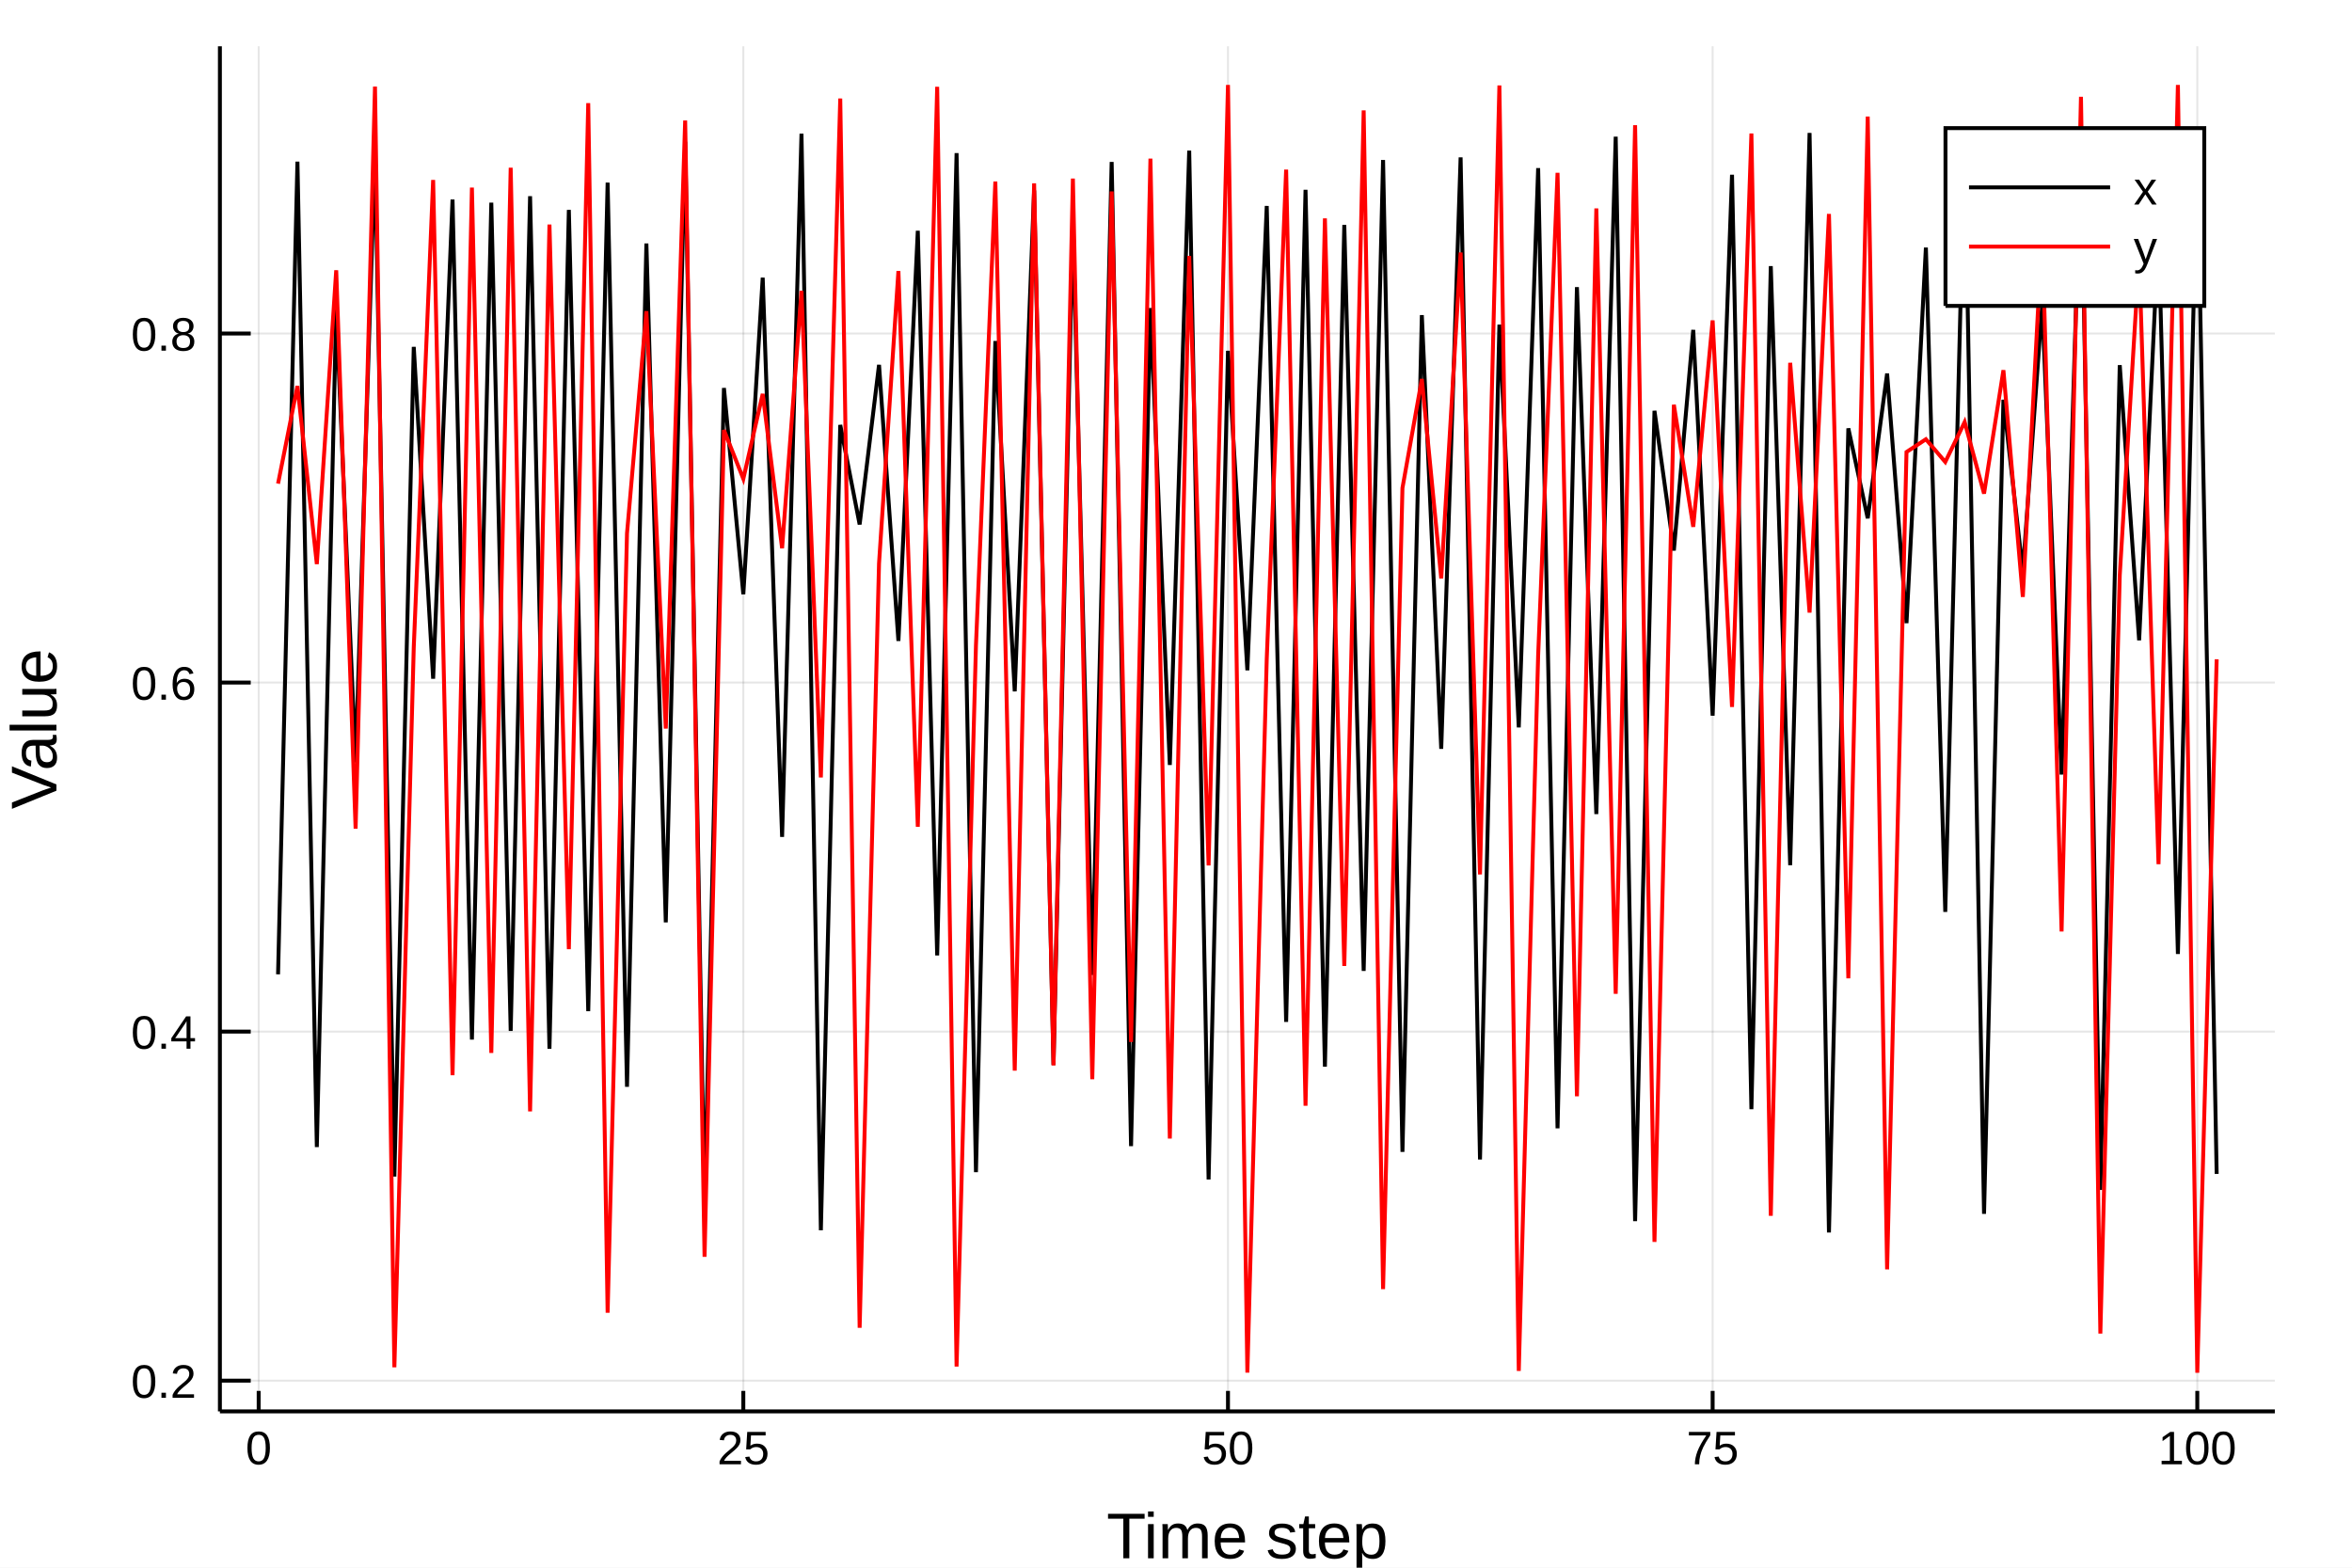
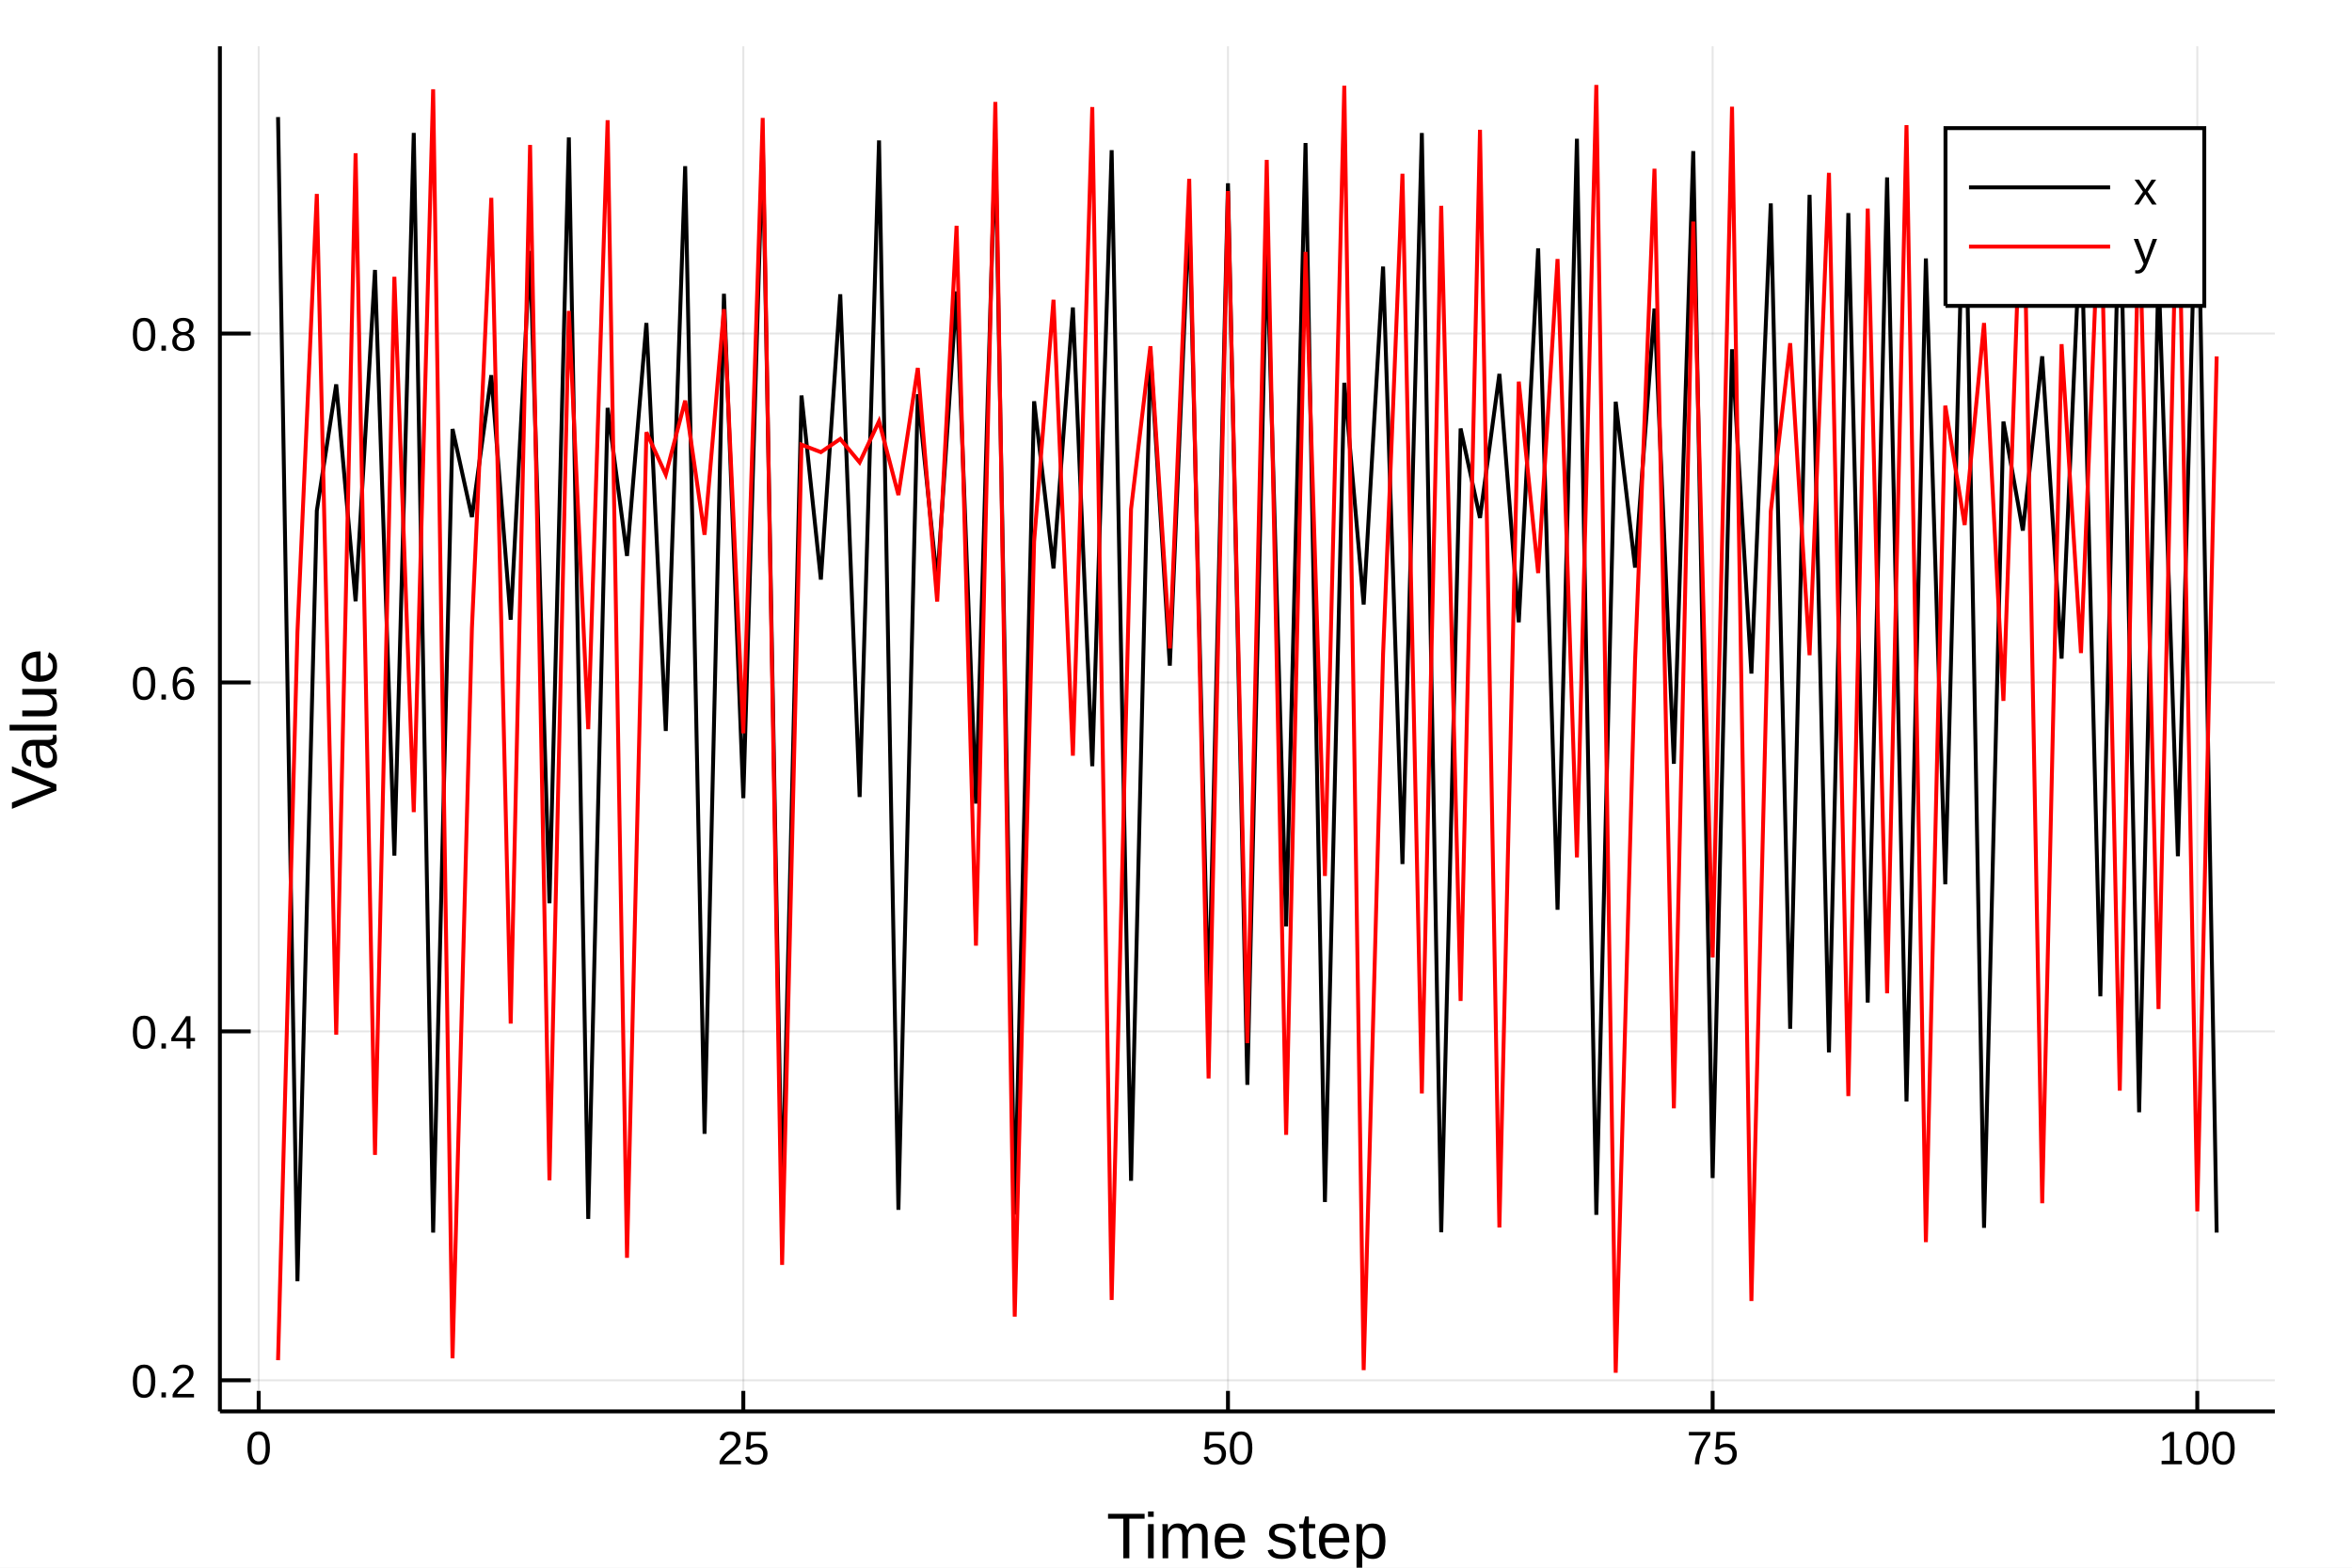
<svg xmlns="http://www.w3.org/2000/svg" width="600" height="400" viewBox="0 0 2400 1600">
  <defs>
-     <clipPath id="clip9400">
+     <clipPath id="clip8900">
      <rect x="0" y="0" width="2400" height="1600" />
    </clipPath>
  </defs>
-   <path clip-path="url(#clip9400)" d=" M0 1600 L2400 1600 L2400 0 L0 0  Z   " fill="#ffffff" fill-rule="evenodd" fill-opacity="1" />
+   <path clip-path="url(#clip8900)" d=" M0 1600 L2400 1600 L2400 0 L0 0  Z   " fill="#ffffff" fill-rule="evenodd" fill-opacity="1" />
  <defs>
-     <clipPath id="clip9401">
+     <clipPath id="clip8901">
      <rect x="480" y="0" width="1681" height="1600" />
    </clipPath>
  </defs>
-   <path clip-path="url(#clip9400)" d=" M224.386 1440.48 L2321.26 1440.48 L2321.26 47.244 L224.386 47.244  Z   " fill="#ffffff" fill-rule="evenodd" fill-opacity="1" />
+   <path clip-path="url(#clip8900)" d=" M224.386 1440.48 L2321.26 1440.48 L2321.26 47.244 L224.386 47.244  Z   " fill="#ffffff" fill-rule="evenodd" fill-opacity="1" />
  <defs>
-     <clipPath id="clip9402">
+     <clipPath id="clip8902">
      <rect x="224" y="47" width="2098" height="1394" />
    </clipPath>
  </defs>
-   <polyline clip-path="url(#clip9402)" style="stroke:#000000; stroke-width:2; stroke-opacity:0.1; fill:none" points="   263.95,1440.48 263.95,47.244    " />
-   <polyline clip-path="url(#clip9402)" style="stroke:#000000; stroke-width:2; stroke-opacity:0.1; fill:none" points="   758.495,1440.48 758.495,47.244    " />
-   <polyline clip-path="url(#clip9402)" style="stroke:#000000; stroke-width:2; stroke-opacity:0.1; fill:none" points="   1253.04,1440.48 1253.04,47.244    " />
-   <polyline clip-path="url(#clip9402)" style="stroke:#000000; stroke-width:2; stroke-opacity:0.1; fill:none" points="   1747.59,1440.48 1747.59,47.244    " />
-   <polyline clip-path="url(#clip9402)" style="stroke:#000000; stroke-width:2; stroke-opacity:0.1; fill:none" points="   2242.13,1440.48 2242.13,47.244    " />
-   <polyline clip-path="url(#clip9402)" style="stroke:#000000; stroke-width:2; stroke-opacity:0.1; fill:none" points="   224.386,1409.1 2321.26,1409.1    " />
-   <polyline clip-path="url(#clip9402)" style="stroke:#000000; stroke-width:2; stroke-opacity:0.1; fill:none" points="   224.386,1052.86 2321.26,1052.86    " />
-   <polyline clip-path="url(#clip9402)" style="stroke:#000000; stroke-width:2; stroke-opacity:0.1; fill:none" points="   224.386,696.623 2321.26,696.623    " />
-   <polyline clip-path="url(#clip9402)" style="stroke:#000000; stroke-width:2; stroke-opacity:0.1; fill:none" points="   224.386,340.384 2321.26,340.384    " />
-   <polyline clip-path="url(#clip9400)" style="stroke:#000000; stroke-width:4; stroke-opacity:1; fill:none" points="   224.386,1440.48 2321.26,1440.48    " />
-   <polyline clip-path="url(#clip9400)" style="stroke:#000000; stroke-width:4; stroke-opacity:1; fill:none" points="   224.386,1440.48 224.386,47.244    " />
-   <polyline clip-path="url(#clip9400)" style="stroke:#000000; stroke-width:4; stroke-opacity:1; fill:none" points="   263.95,1440.48 263.95,1419.58    " />
-   <polyline clip-path="url(#clip9400)" style="stroke:#000000; stroke-width:4; stroke-opacity:1; fill:none" points="   758.495,1440.48 758.495,1419.58    " />
-   <polyline clip-path="url(#clip9400)" style="stroke:#000000; stroke-width:4; stroke-opacity:1; fill:none" points="   1253.04,1440.48 1253.04,1419.58    " />
-   <polyline clip-path="url(#clip9400)" style="stroke:#000000; stroke-width:4; stroke-opacity:1; fill:none" points="   1747.59,1440.48 1747.59,1419.58    " />
-   <polyline clip-path="url(#clip9400)" style="stroke:#000000; stroke-width:4; stroke-opacity:1; fill:none" points="   2242.13,1440.48 2242.13,1419.58    " />
-   <polyline clip-path="url(#clip9400)" style="stroke:#000000; stroke-width:4; stroke-opacity:1; fill:none" points="   224.386,1409.1 255.839,1409.1    " />
-   <polyline clip-path="url(#clip9400)" style="stroke:#000000; stroke-width:4; stroke-opacity:1; fill:none" points="   224.386,1052.86 255.839,1052.86    " />
-   <polyline clip-path="url(#clip9400)" style="stroke:#000000; stroke-width:4; stroke-opacity:1; fill:none" points="   224.386,696.623 255.839,696.623    " />
-   <polyline clip-path="url(#clip9400)" style="stroke:#000000; stroke-width:4; stroke-opacity:1; fill:none" points="   224.386,340.384 255.839,340.384    " />
-   <g clip-path="url(#clip9400)">
+   <polyline clip-path="url(#clip8902)" style="stroke:#000000; stroke-width:2; stroke-opacity:0.1; fill:none" points="   263.95,1440.48 263.95,47.244    " />
+   <polyline clip-path="url(#clip8902)" style="stroke:#000000; stroke-width:2; stroke-opacity:0.1; fill:none" points="   758.495,1440.48 758.495,47.244    " />
+   <polyline clip-path="url(#clip8902)" style="stroke:#000000; stroke-width:2; stroke-opacity:0.1; fill:none" points="   1253.04,1440.48 1253.04,47.244    " />
+   <polyline clip-path="url(#clip8902)" style="stroke:#000000; stroke-width:2; stroke-opacity:0.1; fill:none" points="   1747.59,1440.48 1747.59,47.244    " />
+   <polyline clip-path="url(#clip8902)" style="stroke:#000000; stroke-width:2; stroke-opacity:0.1; fill:none" points="   2242.13,1440.48 2242.13,47.244    " />
+   <polyline clip-path="url(#clip8902)" style="stroke:#000000; stroke-width:2; stroke-opacity:0.1; fill:none" points="   224.386,1408.73 2321.26,1408.73    " />
+   <polyline clip-path="url(#clip8902)" style="stroke:#000000; stroke-width:2; stroke-opacity:0.1; fill:none" points="   224.386,1052.62 2321.26,1052.62    " />
+   <polyline clip-path="url(#clip8902)" style="stroke:#000000; stroke-width:2; stroke-opacity:0.1; fill:none" points="   224.386,696.511 2321.26,696.511    " />
+   <polyline clip-path="url(#clip8902)" style="stroke:#000000; stroke-width:2; stroke-opacity:0.1; fill:none" points="   224.386,340.402 2321.26,340.402    " />
+   <polyline clip-path="url(#clip8900)" style="stroke:#000000; stroke-width:4; stroke-opacity:1; fill:none" points="   224.386,1440.48 2321.26,1440.48    " />
+   <polyline clip-path="url(#clip8900)" style="stroke:#000000; stroke-width:4; stroke-opacity:1; fill:none" points="   224.386,1440.48 224.386,47.244    " />
+   <polyline clip-path="url(#clip8900)" style="stroke:#000000; stroke-width:4; stroke-opacity:1; fill:none" points="   263.95,1440.48 263.95,1419.58    " />
+   <polyline clip-path="url(#clip8900)" style="stroke:#000000; stroke-width:4; stroke-opacity:1; fill:none" points="   758.495,1440.48 758.495,1419.58    " />
+   <polyline clip-path="url(#clip8900)" style="stroke:#000000; stroke-width:4; stroke-opacity:1; fill:none" points="   1253.04,1440.48 1253.04,1419.58    " />
+   <polyline clip-path="url(#clip8900)" style="stroke:#000000; stroke-width:4; stroke-opacity:1; fill:none" points="   1747.59,1440.48 1747.59,1419.58    " />
+   <polyline clip-path="url(#clip8900)" style="stroke:#000000; stroke-width:4; stroke-opacity:1; fill:none" points="   2242.13,1440.48 2242.13,1419.58    " />
+   <polyline clip-path="url(#clip8900)" style="stroke:#000000; stroke-width:4; stroke-opacity:1; fill:none" points="   224.386,1408.73 255.839,1408.73    " />
+   <polyline clip-path="url(#clip8900)" style="stroke:#000000; stroke-width:4; stroke-opacity:1; fill:none" points="   224.386,1052.62 255.839,1052.62    " />
+   <polyline clip-path="url(#clip8900)" style="stroke:#000000; stroke-width:4; stroke-opacity:1; fill:none" points="   224.386,696.511 255.839,696.511    " />
+   <polyline clip-path="url(#clip8900)" style="stroke:#000000; stroke-width:4; stroke-opacity:1; fill:none" points="   224.386,340.402 255.839,340.402    " />
+   <g clip-path="url(#clip8900)">
    <text style="fill:#000000; fill-opacity:1; font-family:Arial,Helvetica Neue,Helvetica,sans-serif; font-size:48px; text-anchor:middle;" transform="rotate(0, 263.95, 1494.48)" x="263.95" y="1494.48">0</text>
  </g>
-   <g clip-path="url(#clip9400)">
+   <g clip-path="url(#clip8900)">
    <text style="fill:#000000; fill-opacity:1; font-family:Arial,Helvetica Neue,Helvetica,sans-serif; font-size:48px; text-anchor:middle;" transform="rotate(0, 758.495, 1494.48)" x="758.495" y="1494.48">25</text>
  </g>
-   <g clip-path="url(#clip9400)">
+   <g clip-path="url(#clip8900)">
    <text style="fill:#000000; fill-opacity:1; font-family:Arial,Helvetica Neue,Helvetica,sans-serif; font-size:48px; text-anchor:middle;" transform="rotate(0, 1253.04, 1494.48)" x="1253.04" y="1494.48">50</text>
  </g>
-   <g clip-path="url(#clip9400)">
+   <g clip-path="url(#clip8900)">
    <text style="fill:#000000; fill-opacity:1; font-family:Arial,Helvetica Neue,Helvetica,sans-serif; font-size:48px; text-anchor:middle;" transform="rotate(0, 1747.59, 1494.48)" x="1747.59" y="1494.48">75</text>
  </g>
-   <g clip-path="url(#clip9400)">
+   <g clip-path="url(#clip8900)">
    <text style="fill:#000000; fill-opacity:1; font-family:Arial,Helvetica Neue,Helvetica,sans-serif; font-size:48px; text-anchor:middle;" transform="rotate(0, 2242.13, 1494.48)" x="2242.13" y="1494.48">100</text>
  </g>
-   <g clip-path="url(#clip9400)">
-     <text style="fill:#000000; fill-opacity:1; font-family:Arial,Helvetica Neue,Helvetica,sans-serif; font-size:48px; text-anchor:end;" transform="rotate(0, 200.386, 1426.6)" x="200.386" y="1426.6">0.2</text>
+   <g clip-path="url(#clip8900)">
+     <text style="fill:#000000; fill-opacity:1; font-family:Arial,Helvetica Neue,Helvetica,sans-serif; font-size:48px; text-anchor:end;" transform="rotate(0, 200.386, 1426.23)" x="200.386" y="1426.23">0.2</text>
  </g>
-   <g clip-path="url(#clip9400)">
-     <text style="fill:#000000; fill-opacity:1; font-family:Arial,Helvetica Neue,Helvetica,sans-serif; font-size:48px; text-anchor:end;" transform="rotate(0, 200.386, 1070.36)" x="200.386" y="1070.36">0.4</text>
+   <g clip-path="url(#clip8900)">
+     <text style="fill:#000000; fill-opacity:1; font-family:Arial,Helvetica Neue,Helvetica,sans-serif; font-size:48px; text-anchor:end;" transform="rotate(0, 200.386, 1070.12)" x="200.386" y="1070.12">0.4</text>
  </g>
-   <g clip-path="url(#clip9400)">
-     <text style="fill:#000000; fill-opacity:1; font-family:Arial,Helvetica Neue,Helvetica,sans-serif; font-size:48px; text-anchor:end;" transform="rotate(0, 200.386, 714.123)" x="200.386" y="714.123">0.6</text>
+   <g clip-path="url(#clip8900)">
+     <text style="fill:#000000; fill-opacity:1; font-family:Arial,Helvetica Neue,Helvetica,sans-serif; font-size:48px; text-anchor:end;" transform="rotate(0, 200.386, 714.011)" x="200.386" y="714.011">0.6</text>
  </g>
-   <g clip-path="url(#clip9400)">
-     <text style="fill:#000000; fill-opacity:1; font-family:Arial,Helvetica Neue,Helvetica,sans-serif; font-size:48px; text-anchor:end;" transform="rotate(0, 200.386, 357.884)" x="200.386" y="357.884">0.8</text>
+   <g clip-path="url(#clip8900)">
+     <text style="fill:#000000; fill-opacity:1; font-family:Arial,Helvetica Neue,Helvetica,sans-serif; font-size:48px; text-anchor:end;" transform="rotate(0, 200.386, 357.902)" x="200.386" y="357.902">0.8</text>
  </g>
-   <g clip-path="url(#clip9400)">
+   <g clip-path="url(#clip8900)">
    <text style="fill:#000000; fill-opacity:1; font-family:Arial,Helvetica Neue,Helvetica,sans-serif; font-size:66px; text-anchor:middle;" transform="rotate(0, 1272.82, 1590.4)" x="1272.82" y="1590.4">Time step</text>
  </g>
-   <g clip-path="url(#clip9400)">
+   <g clip-path="url(#clip8900)">
    <text style="fill:#000000; fill-opacity:1; font-family:Arial,Helvetica Neue,Helvetica,sans-serif; font-size:66px; text-anchor:middle;" transform="rotate(-90, 57.6, 743.863)" x="57.6" y="743.863">Value</text>
  </g>
-   <polyline clip-path="url(#clip9402)" style="stroke:#000000; stroke-width:4; stroke-opacity:1; fill:none" points="   283.732,994.414 303.513,164.974 323.295,1170.7 343.077,315.523 362.859,778.137 382.641,154.724 402.423,1200.81 422.204,354.016 441.986,692.719 461.768,203.628    481.55,1061.02 501.332,206.846 521.114,1052.16 540.895,200.228 560.677,1070.42 580.459,214.224 600.241,1032.02 620.023,186.378 639.805,1109.21 659.586,248.506    679.368,941.383 699.15,144.672 718.932,1230.76 738.714,395.991 758.495,606.513 778.277,283.384 798.059,854.121 817.841,136.421 837.623,1255.66 857.405,433.692    877.186,535.258 896.968,372.362 916.75,654.15 936.532,235.535 956.314,975.109 976.096,156.246 995.877,1196.31 1015.66,348.028 1035.44,705.606 1055.22,194.329    1075,1086.84 1094.79,227.986 1114.57,995.057 1134.35,165.291 1154.13,1169.77 1173.91,314.401 1193.7,780.719 1213.48,153.712 1233.26,1203.81 1253.04,358.047    1272.82,684.125 1292.6,210.208 1312.39,1042.96 1332.17,193.691 1351.95,1088.63 1371.73,229.547 1391.51,990.915 1411.3,163.279 1431.08,1175.65 1450.86,321.597    1470.64,764.254 1490.42,160.631 1510.2,1183.4 1529.99,331.31 1549.77,742.367 1569.55,171.554 1589.33,1151.59 1609.11,293.041 1628.9,830.844 1648.68,139.507    1668.46,1246.31 1688.24,419.245 1708.02,561.873 1727.81,336.685 1747.59,730.423 1767.37,178.345 1787.15,1132.06 1806.93,271.604 1826.71,883.034 1846.5,135.688    1866.28,1257.88 1886.06,437.183 1905.84,528.955 1925.62,381.237 1945.41,635.989 1965.19,252.677 1984.97,930.683 2004.75,141.977 2024.53,1238.86 2044.31,407.979    2064.1,583.222 2083.88,310.172 2103.66,790.493 2123.44,150.132 2143.22,1214.44 2163.01,372.663 2182.79,653.529 2202.57,236.099 2222.35,973.628 2242.13,155.64    2261.91,1198.1    " />
-   <polyline clip-path="url(#clip9402)" style="stroke:#ff0000; stroke-width:4; stroke-opacity:1; fill:none" points="   283.732,493.615 303.513,394.011 323.295,575.706 343.077,275.832 362.859,845.76 382.641,88.342 402.423,1395.5 422.204,660.545 441.986,183.673 461.768,1097.38    481.55,191.481 501.332,1074.67 521.114,171.167 540.895,1134.3 560.677,229.157 580.459,968.705 600.241,105.251 620.023,1339.81 639.805,544.357 659.586,317.595    679.368,743.571 699.15,122.981 718.932,1282.73 738.714,438.865 758.495,488.686 778.277,402.014 798.059,559.556 817.841,296.828 837.623,793.462 857.405,100.547    877.186,1355.18 896.968,575.114 916.75,276.583 936.532,843.858 956.314,88.583 976.096,1394.7 995.877,658.778 1015.66,185.281 1035.44,1092.68 1055.22,187.097    1075,1087.39 1094.79,182.274 1114.57,1101.48 1134.35,195.376 1154.13,1063.44 1173.91,161.925 1193.7,1162.01 1213.48,261.223 1233.26,883.249 1253.04,86.717    1272.82,1400.91 1292.6,672.542 1312.39,173.099 1332.17,1128.55 1351.95,222.911 1371.73,985.855 1391.51,112.695 1411.3,1315.68 1431.08,498.084 1450.86,386.843    1470.64,590.401 1490.42,257.688 1510.2,892.456 1529.99,87.228 1549.77,1399.21 1569.55,668.753 1589.33,176.373 1609.11,1118.85 1628.9,212.688 1648.68,1014.29    1668.46,127.779 1688.24,1267.51 1708.02,413.074 1727.81,537.683 1747.59,327.025 1767.37,721.52 1787.15,136.254 1806.93,1240.86 1826.71,370.271 1846.5,625.21    1866.28,218.355 1886.06,998.472 1905.84,118.966 1925.62,1295.54 1945.41,461.337 1965.19,448.291 1984.97,471.482 2004.75,430.756 2024.53,503.788 2044.31,377.818    2064.1,609.215 2083.88,235.792 2103.66,950.665 2123.44,98.764 2143.22,1361.03 2163.01,587.082 2182.79,261.706 2202.57,881.995 2222.35,86.675 2242.13,1401.05    2261.91,672.853    " />
-   <path clip-path="url(#clip9400)" d=" M1985.19 312.204 L2249.26 312.204 L2249.26 130.764 L1985.19 130.764  Z   " fill="#ffffff" fill-rule="evenodd" fill-opacity="1" />
-   <polyline clip-path="url(#clip9400)" style="stroke:#000000; stroke-width:4; stroke-opacity:1; fill:none" points="   1985.19,312.204 2249.26,312.204 2249.26,130.764 1985.19,130.764 1985.19,312.204    " />
-   <polyline clip-path="url(#clip9400)" style="stroke:#000000; stroke-width:4; stroke-opacity:1; fill:none" points="   2009.19,191.244 2153.19,191.244    " />
-   <g clip-path="url(#clip9400)">
+   <polyline clip-path="url(#clip8902)" style="stroke:#000000; stroke-width:4; stroke-opacity:1; fill:none" points="   283.732,119.467 303.513,1307.66 323.295,521.203 343.077,392.306 362.859,613.708 382.641,275.513 402.423,873.302 422.204,135.643 441.986,1257.98 461.768,437.826    481.55,527.718 501.332,382.928 521.114,632.481 540.895,256.105 560.677,921.873 580.459,140.24 600.241,1244.06 620.023,416.28 639.805,567.358 659.586,329.635    679.368,746.034 699.15,169.598 718.932,1157.21 738.714,299.849 758.495,814.586 778.277,143.034 798.059,1235.64 817.841,403.636 837.623,591.509 857.405,300.332    877.186,813.445 896.968,143.318 916.75,1234.79 936.532,402.369 956.314,593.964 976.096,297.488 995.877,820.176 1015.66,141.72 1035.44,1239.6 1055.22,409.539    1075,580.151 1094.79,313.814 1114.57,781.992 1134.35,153.256 1154.13,1205.12 1173.91,360.24 1193.7,679.396 1213.48,213.938 1233.26,1032.74 1253.04,187.068    1272.82,1107.2 1292.6,246.884 1312.39,945.494 1332.17,145.981 1351.95,1226.8 1371.73,390.67 1391.51,616.958 1411.3,272.05 1431.08,881.857 1450.86,135.749    1470.64,1257.66 1490.42,437.319 1510.2,528.63 1529.99,381.63 1549.77,635.108 1569.55,253.505 1589.33,928.499 1609.11,141.619 1628.9,1239.9 1648.68,409.999    1668.46,579.274 1688.24,314.878 1708.02,779.541 1727.81,154.201 1747.59,1202.32 1767.37,356.451 1787.15,687.438 1806.93,207.619 1826.71,1049.99 1846.5,198.894    1866.28,1074.06 1886.06,217.45 1905.84,1023.23 1925.62,181.069 1945.41,1124.23 1965.19,263.769 1984.97,902.508 2004.75,137.245 2024.53,1253.12 2044.31,430.214    2064.1,541.505 2083.88,363.66 2103.66,672.189 2123.44,219.827 2143.22,1016.82 2163.01,177.235 2182.79,1135.19 2202.57,275.265 2222.35,873.913 2242.13,135.641    2261.91,1257.99    " />
+   <polyline clip-path="url(#clip8902)" style="stroke:#ff0000; stroke-width:4; stroke-opacity:1; fill:none" points="   283.732,1388.23 303.513,645.332 323.295,197.936 343.077,1056.05 362.859,156.41 382.641,1178.68 402.423,282.5 422.204,828.886 441.986,91.093 461.768,1386.35    481.55,641.264 501.332,201.92 521.114,1044.66 540.895,147.937 560.677,1204.6 580.459,317.305 600.241,744.189 620.023,122.665 639.805,1283.72 659.586,441.127    679.368,484.456 699.15,408.902 718.932,545.802 738.714,315.528 758.495,748.389 778.277,120.383 798.059,1290.99 817.841,453.844 837.623,461.456 857.405,448.017    877.186,471.91 896.968,429.961 916.75,505.214 936.532,375.521 956.314,613.985 976.096,230.446 995.877,965.134 1015.66,104.043 1035.44,1343.74 1055.22,552.761    1075,305.941 1094.79,771.279 1114.57,109.263 1134.35,1326.77 1154.13,519.647 1173.91,353.388 1193.7,661.797 1213.48,182.527 1233.26,1100.7 1253.04,194.948    1272.82,1064.63 1292.6,163.161 1312.39,1158.25 1332.17,257.07 1351.95,894.015 1371.73,87.476 1391.51,1398.38 1411.3,667.638 1431.08,177.337 1450.86,1115.97    1470.64,210.062 1490.42,1021.61 1510.2,132.458 1529.99,1252.74 1549.77,389.485 1569.55,584.889 1589.33,264.344 1609.11,875.104 1628.9,86.675 1648.68,1401.05    1668.46,673.573 1688.24,172.211 1708.02,1131.16 1727.81,226.08 1747.59,977.084 1767.37,108.928 1787.15,1327.85 1806.93,521.726 1826.71,350.273 1846.5,668.692    1866.28,176.416 1886.06,1118.69 1905.84,212.86 1925.62,1013.76 1945.41,127.696 1965.19,1267.75 1984.97,414.003 2004.75,535.798 2024.53,329.667 2044.31,715.34    2064.1,140.354 2083.88,1228.05 2103.66,351.246 2123.44,666.534 2143.22,178.306 2163.01,1113.11 2182.79,207.156 2202.57,1029.81 2222.35,137.704 2242.13,1236.31    2261.91,363.749    " />
+   <path clip-path="url(#clip8900)" d=" M1985.19 312.204 L2249.26 312.204 L2249.26 130.764 L1985.19 130.764  Z   " fill="#ffffff" fill-rule="evenodd" fill-opacity="1" />
+   <polyline clip-path="url(#clip8900)" style="stroke:#000000; stroke-width:4; stroke-opacity:1; fill:none" points="   1985.19,312.204 2249.26,312.204 2249.26,130.764 1985.19,130.764 1985.19,312.204    " />
+   <polyline clip-path="url(#clip8900)" style="stroke:#000000; stroke-width:4; stroke-opacity:1; fill:none" points="   2009.19,191.244 2153.19,191.244    " />
+   <g clip-path="url(#clip8900)">
    <text style="fill:#000000; fill-opacity:1; font-family:Arial,Helvetica Neue,Helvetica,sans-serif; font-size:48px; text-anchor:start;" transform="rotate(0, 2177.19, 208.744)" x="2177.19" y="208.744">x</text>
  </g>
-   <polyline clip-path="url(#clip9400)" style="stroke:#ff0000; stroke-width:4; stroke-opacity:1; fill:none" points="   2009.19,251.724 2153.19,251.724    " />
-   <g clip-path="url(#clip9400)">
+   <polyline clip-path="url(#clip8900)" style="stroke:#ff0000; stroke-width:4; stroke-opacity:1; fill:none" points="   2009.19,251.724 2153.19,251.724    " />
+   <g clip-path="url(#clip8900)">
    <text style="fill:#000000; fill-opacity:1; font-family:Arial,Helvetica Neue,Helvetica,sans-serif; font-size:48px; text-anchor:start;" transform="rotate(0, 2177.19, 269.224)" x="2177.19" y="269.224">y</text>
  </g>
</svg>
